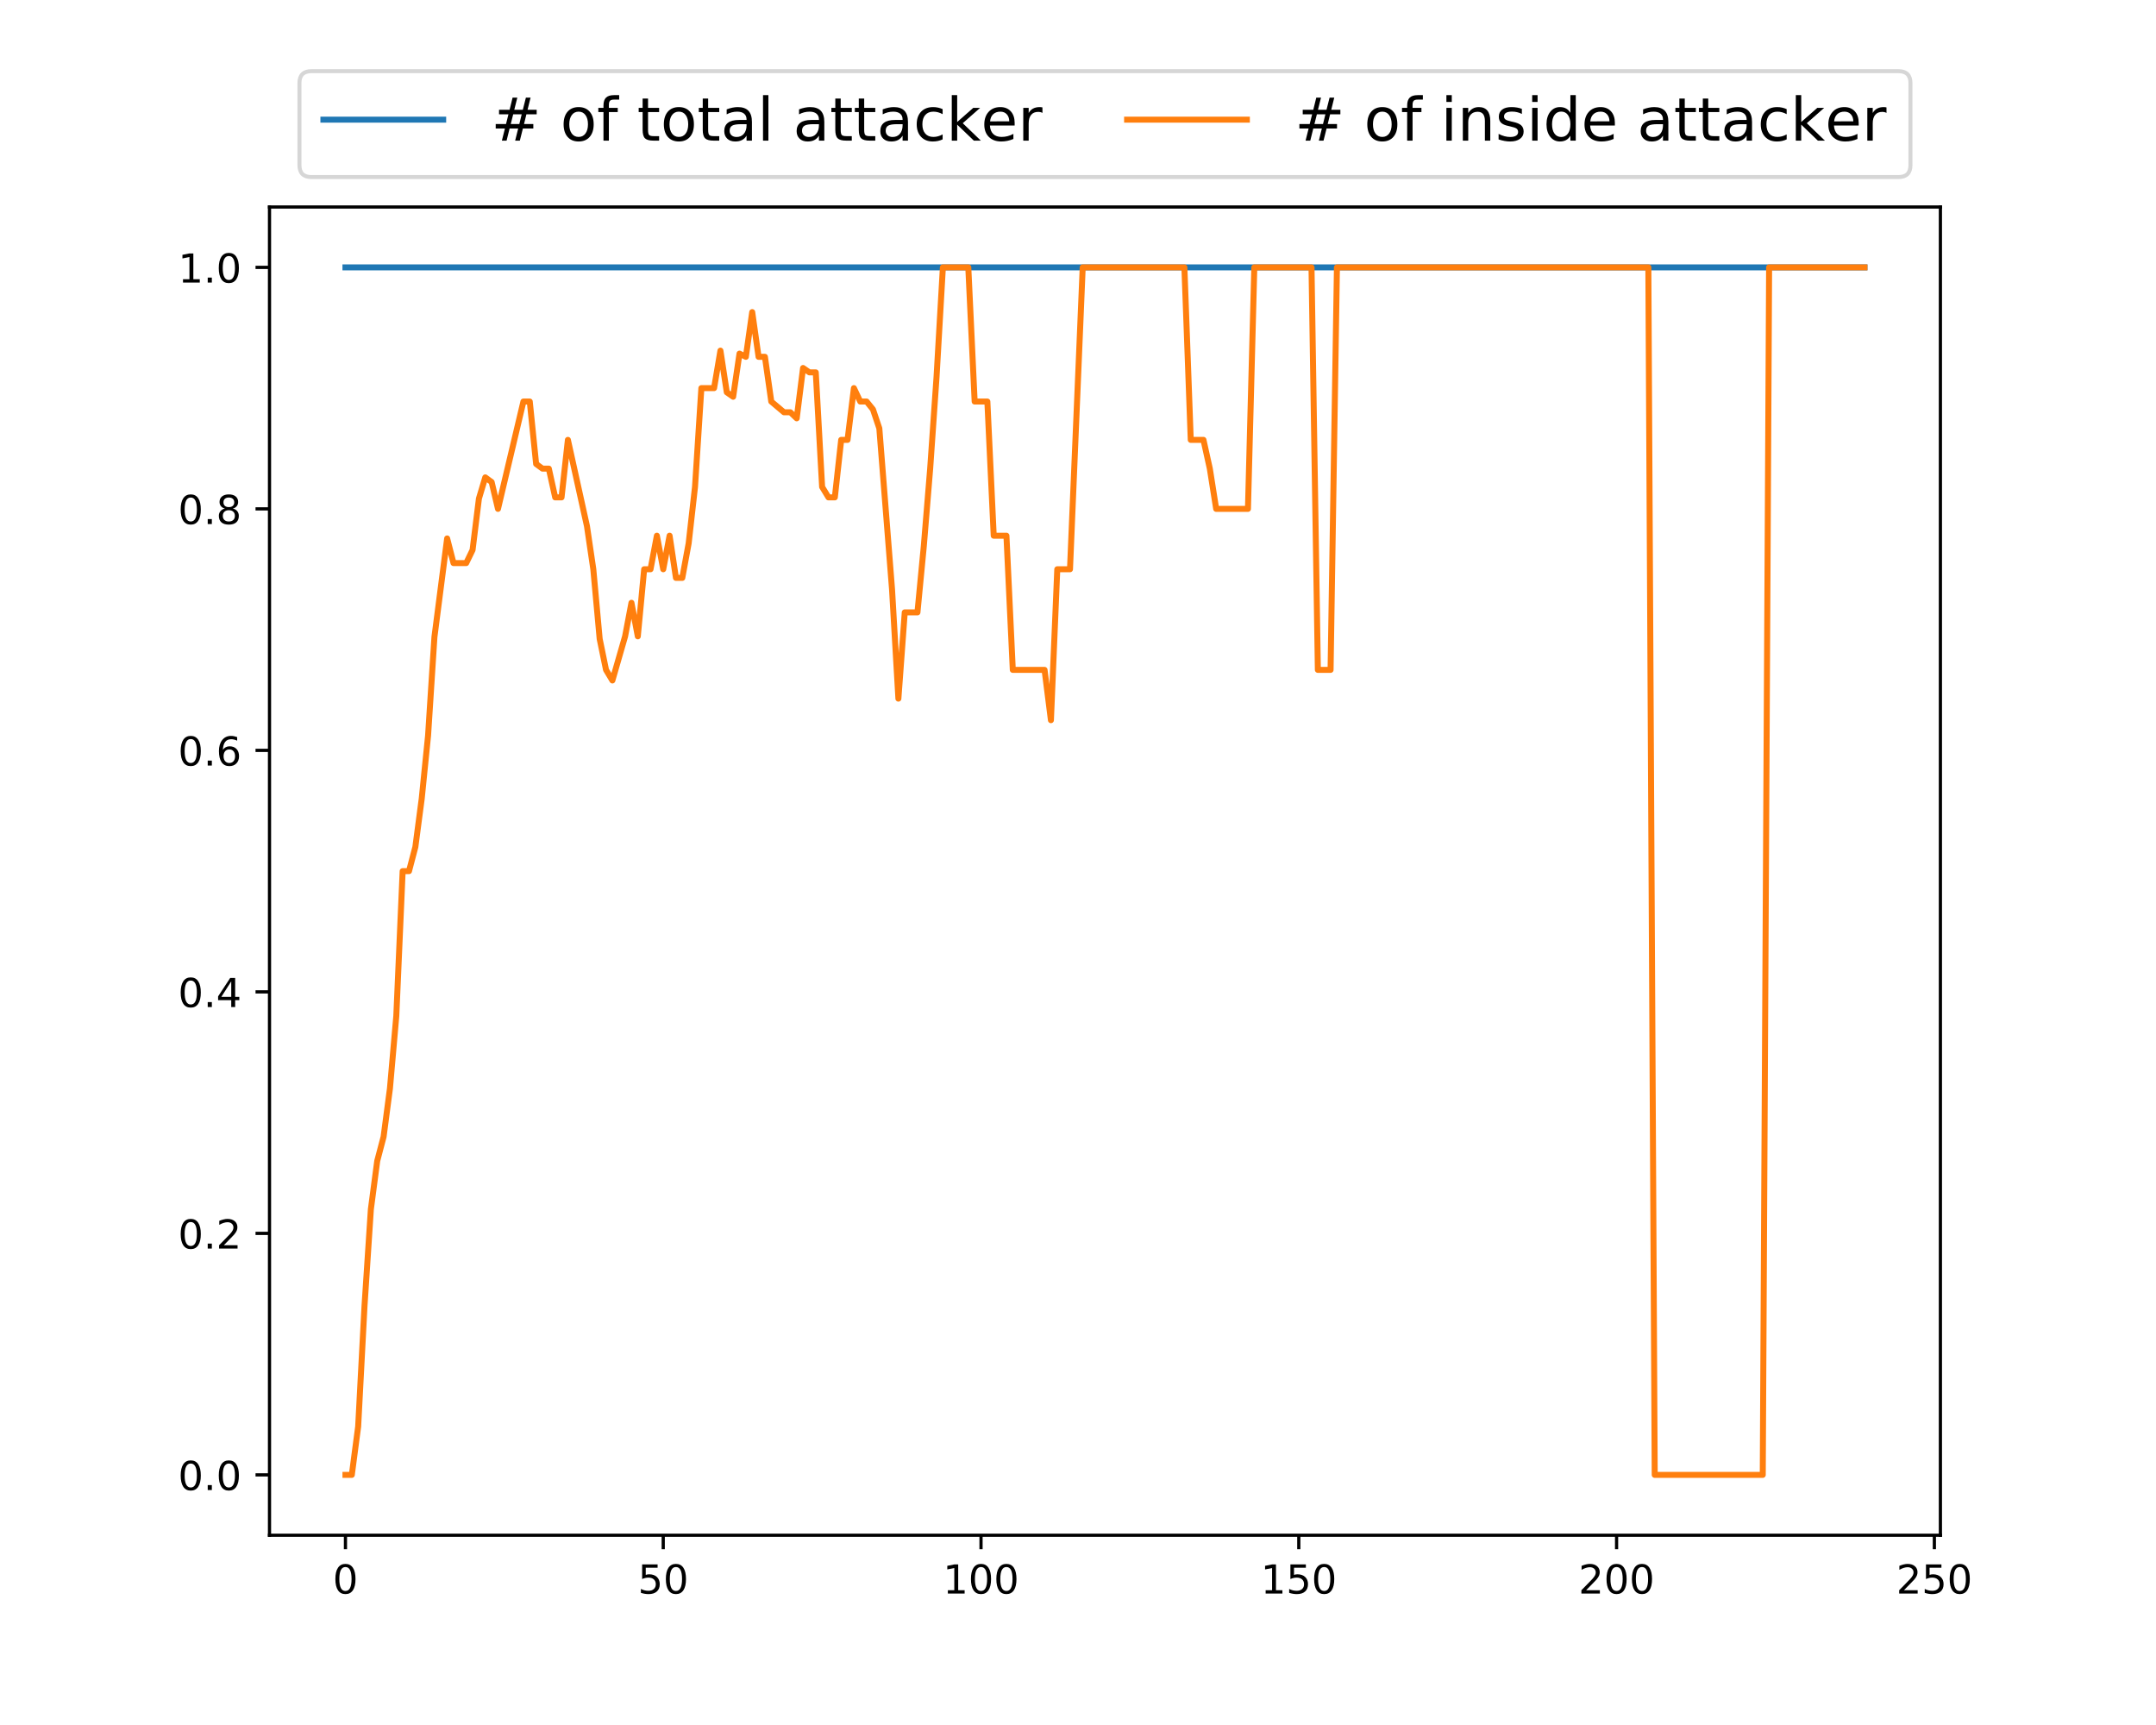
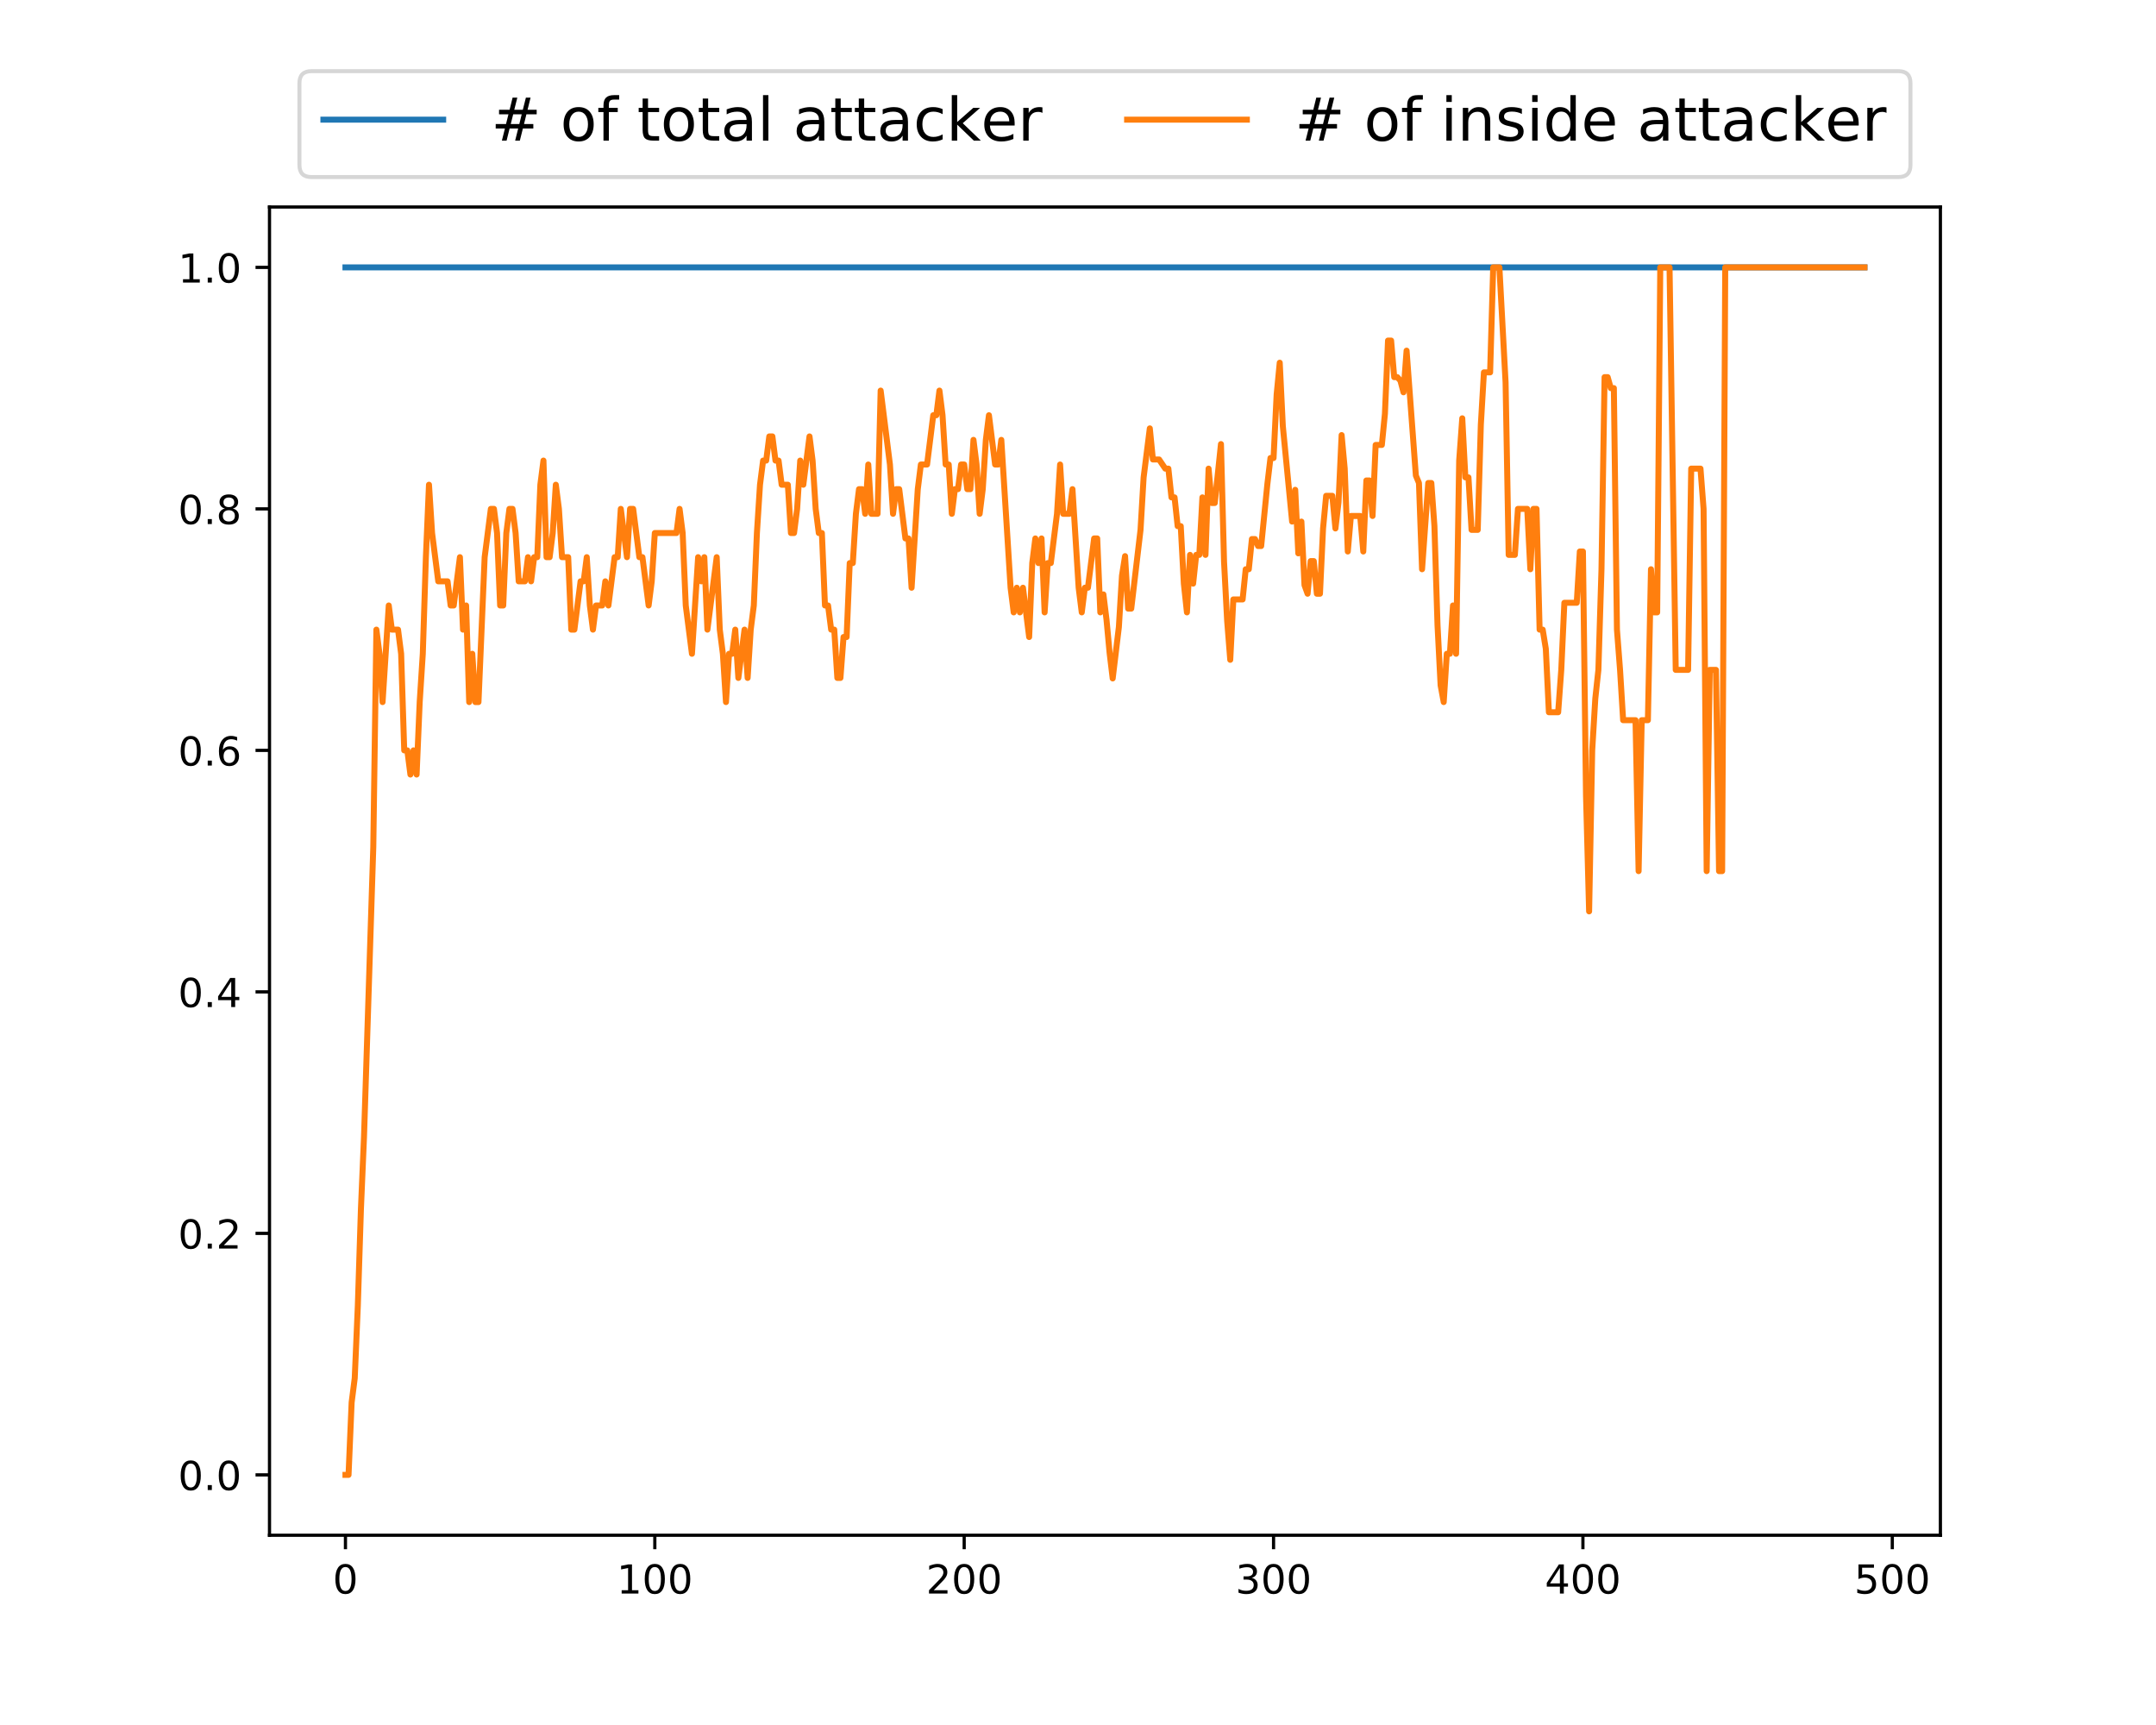
<svg xmlns="http://www.w3.org/2000/svg" xmlns:xlink="http://www.w3.org/1999/xlink" height="432pt" version="1.1" viewBox="0 0 540 432" width="540pt">
  <defs>
    <style type="text/css">
*{stroke-linecap:butt;stroke-linejoin:round;}
  </style>
  </defs>
  <g id="figure_1">
    <g id="patch_1">
      <path d="M 0 432  L 540 432  L 540 0  L 0 0  z " style="fill:#ffffff;" />
    </g>
    <g id="axes_1">
      <g id="patch_2">
        <path d="M 67.5 384.48  L 486 384.48  L 486 51.84  L 67.5 51.84  z " style="fill:#ffffff;" />
      </g>
      <g id="matplotlib.axis_1">
        <g id="xtick_1">
          <g id="line2d_1">
            <defs>
-               <path d="M 0 0  L 0 3.5  " id="me75be4b17c" style="stroke:#000000;stroke-width:0.8;" />
-             </defs>
-             <g>
-               <use style="stroke:#000000;stroke-width:0.8;" x="86.523" xlink:href="#me75be4b17c" y="384.48" />
+               <path d="M 0 0  L 0 3.5  " id="m573f2d6d87" style="stroke:#000000;stroke-width:0.8;" />
+             </defs>
+             <g>
+               <use style="stroke:#000000;stroke-width:0.8;" x="86.523" xlink:href="#m573f2d6d87" y="384.48" />
            </g>
          </g>
          <g id="text_1">
            <defs>
              <path d="M 31.781 66.406  Q 24.172 66.406 20.328 58.906  Q 16.5 51.422 16.5 36.375  Q 16.5 21.391 20.328 13.891  Q 24.172 6.391 31.781 6.391  Q 39.453 6.391 43.281 13.891  Q 47.125 21.391 47.125 36.375  Q 47.125 51.422 43.281 58.906  Q 39.453 66.406 31.781 66.406  z M 31.781 74.219  Q 44.047 74.219 50.516 64.516  Q 56.984 54.828 56.984 36.375  Q 56.984 17.969 50.516 8.266  Q 44.047 -1.422 31.781 -1.422  Q 19.531 -1.422 13.062 8.266  Q 6.594 17.969 6.594 36.375  Q 6.594 54.828 13.062 64.516  Q 19.531 74.219 31.781 74.219  z " id="DejaVuSans-48" />
            </defs>
            <g transform="translate(83.34148 399.0784)scale(0.1 -0.1)">
              <use xlink:href="#DejaVuSans-48" />
            </g>
          </g>
        </g>
        <g id="xtick_2">
          <g id="line2d_2">
            <g>
-               <use style="stroke:#000000;stroke-width:0.8;" x="166.116" xlink:href="#me75be4b17c" y="384.48" />
+               <use style="stroke:#000000;stroke-width:0.8;" x="164.008" xlink:href="#m573f2d6d87" y="384.48" />
            </g>
          </g>
          <g id="text_2">
            <defs>
-               <path d="M 10.797 72.906  L 49.516 72.906  L 49.516 64.594  L 19.828 64.594  L 19.828 46.734  Q 21.969 47.469 24.109 47.828  Q 26.266 48.188 28.422 48.188  Q 40.625 48.188 47.75 41.5  Q 54.891 34.812 54.891 23.391  Q 54.891 11.625 47.562 5.094  Q 40.234 -1.422 26.906 -1.422  Q 22.312 -1.422 17.547 -0.641  Q 12.797 0.141 7.719 1.703  L 7.719 11.625  Q 12.109 9.234 16.797 8.062  Q 21.484 6.891 26.703 6.891  Q 35.156 6.891 40.078 11.328  Q 45.016 15.766 45.016 23.391  Q 45.016 31 40.078 35.438  Q 35.156 39.891 26.703 39.891  Q 22.75 39.891 18.812 39.016  Q 14.891 38.141 10.797 36.281  z " id="DejaVuSans-53" />
-             </defs>
-             <g transform="translate(159.7532 399.0784)scale(0.1 -0.1)">
-               <use xlink:href="#DejaVuSans-53" />
-               <use x="63.623" xlink:href="#DejaVuSans-48" />
+               <path d="M 12.406 8.297  L 28.516 8.297  L 28.516 63.922  L 10.984 60.406  L 10.984 69.391  L 28.422 72.906  L 38.281 72.906  L 38.281 8.297  L 54.391 8.297  L 54.391 0  L 12.406 0  z " id="DejaVuSans-49" />
+             </defs>
+             <g transform="translate(154.4646 399.0784)scale(0.1 -0.1)">
+               <use xlink:href="#DejaVuSans-49" />
+               <use x="63.623" xlink:href="#DejaVuSans-48" />
+               <use x="127.246" xlink:href="#DejaVuSans-48" />
            </g>
          </g>
        </g>
        <g id="xtick_3">
          <g id="line2d_3">
            <g>
-               <use style="stroke:#000000;stroke-width:0.8;" x="245.709" xlink:href="#me75be4b17c" y="384.48" />
+               <use style="stroke:#000000;stroke-width:0.8;" x="241.494" xlink:href="#m573f2d6d87" y="384.48" />
            </g>
          </g>
          <g id="text_3">
            <defs>
-               <path d="M 12.406 8.297  L 28.516 8.297  L 28.516 63.922  L 10.984 60.406  L 10.984 69.391  L 28.422 72.906  L 38.281 72.906  L 38.281 8.297  L 54.391 8.297  L 54.391 0  L 12.406 0  z " id="DejaVuSans-49" />
-             </defs>
-             <g transform="translate(236.165 399.0784)scale(0.1 -0.1)">
-               <use xlink:href="#DejaVuSans-49" />
+               <path d="M 19.188 8.297  L 53.609 8.297  L 53.609 0  L 7.328 0  L 7.328 8.297  Q 12.938 14.109 22.625 23.891  Q 32.328 33.688 34.812 36.531  Q 39.547 41.844 41.422 45.531  Q 43.312 49.219 43.312 52.781  Q 43.312 58.594 39.234 62.25  Q 35.156 65.922 28.609 65.922  Q 23.969 65.922 18.812 64.312  Q 13.672 62.703 7.812 59.422  L 7.812 69.391  Q 13.766 71.781 18.938 73  Q 24.125 74.219 28.422 74.219  Q 39.75 74.219 46.484 68.547  Q 53.219 62.891 53.219 53.422  Q 53.219 48.922 51.531 44.891  Q 49.859 40.875 45.406 35.406  Q 44.188 33.984 37.641 27.219  Q 31.109 20.453 19.188 8.297  z " id="DejaVuSans-50" />
+             </defs>
+             <g transform="translate(231.9503 399.0784)scale(0.1 -0.1)">
+               <use xlink:href="#DejaVuSans-50" />
              <use x="63.623" xlink:href="#DejaVuSans-48" />
              <use x="127.246" xlink:href="#DejaVuSans-48" />
            </g>
          </g>
        </g>
        <g id="xtick_4">
          <g id="line2d_4">
            <g>
-               <use style="stroke:#000000;stroke-width:0.8;" x="325.302" xlink:href="#me75be4b17c" y="384.48" />
+               <use style="stroke:#000000;stroke-width:0.8;" x="318.98" xlink:href="#m573f2d6d87" y="384.48" />
            </g>
          </g>
          <g id="text_4">
-             <g transform="translate(315.758 399.0784)scale(0.1 -0.1)">
-               <use xlink:href="#DejaVuSans-49" />
-               <use x="63.623" xlink:href="#DejaVuSans-53" />
+             <defs>
+               <path d="M 40.578 39.312  Q 47.656 37.797 51.625 33  Q 55.609 28.219 55.609 21.188  Q 55.609 10.406 48.188 4.484  Q 40.766 -1.422 27.094 -1.422  Q 22.516 -1.422 17.656 -0.516  Q 12.797 0.391 7.625 2.203  L 7.625 11.719  Q 11.719 9.328 16.594 8.109  Q 21.484 6.891 26.812 6.891  Q 36.078 6.891 40.938 10.547  Q 45.797 14.203 45.797 21.188  Q 45.797 27.641 41.281 31.266  Q 36.766 34.906 28.719 34.906  L 20.219 34.906  L 20.219 43.016  L 29.109 43.016  Q 36.375 43.016 40.234 45.922  Q 44.094 48.828 44.094 54.297  Q 44.094 59.906 40.109 62.906  Q 36.141 65.922 28.719 65.922  Q 24.656 65.922 20.016 65.031  Q 15.375 64.156 9.812 62.312  L 9.812 71.094  Q 15.438 72.656 20.344 73.438  Q 25.25 74.219 29.594 74.219  Q 40.828 74.219 47.359 69.109  Q 53.906 64.016 53.906 55.328  Q 53.906 49.266 50.438 45.094  Q 46.969 40.922 40.578 39.312  z " id="DejaVuSans-51" />
+             </defs>
+             <g transform="translate(309.4359 399.0784)scale(0.1 -0.1)">
+               <use xlink:href="#DejaVuSans-51" />
+               <use x="63.623" xlink:href="#DejaVuSans-48" />
              <use x="127.246" xlink:href="#DejaVuSans-48" />
            </g>
          </g>
        </g>
        <g id="xtick_5">
          <g id="line2d_5">
            <g>
-               <use style="stroke:#000000;stroke-width:0.8;" x="404.895" xlink:href="#me75be4b17c" y="384.48" />
+               <use style="stroke:#000000;stroke-width:0.8;" x="396.465" xlink:href="#m573f2d6d87" y="384.48" />
            </g>
          </g>
          <g id="text_5">
            <defs>
-               <path d="M 19.188 8.297  L 53.609 8.297  L 53.609 0  L 7.328 0  L 7.328 8.297  Q 12.938 14.109 22.625 23.891  Q 32.328 33.688 34.812 36.531  Q 39.547 41.844 41.422 45.531  Q 43.312 49.219 43.312 52.781  Q 43.312 58.594 39.234 62.25  Q 35.156 65.922 28.609 65.922  Q 23.969 65.922 18.812 64.312  Q 13.672 62.703 7.812 59.422  L 7.812 69.391  Q 13.766 71.781 18.938 73  Q 24.125 74.219 28.422 74.219  Q 39.75 74.219 46.484 68.547  Q 53.219 62.891 53.219 53.422  Q 53.219 48.922 51.531 44.891  Q 49.859 40.875 45.406 35.406  Q 44.188 33.984 37.641 27.219  Q 31.109 20.453 19.188 8.297  z " id="DejaVuSans-50" />
-             </defs>
-             <g transform="translate(395.351 399.0784)scale(0.1 -0.1)">
-               <use xlink:href="#DejaVuSans-50" />
+               <path d="M 37.797 64.312  L 12.891 25.391  L 37.797 25.391  z M 35.203 72.906  L 47.609 72.906  L 47.609 25.391  L 58.016 25.391  L 58.016 17.188  L 47.609 17.188  L 47.609 0  L 37.797 0  L 37.797 17.188  L 4.891 17.188  L 4.891 26.703  z " id="DejaVuSans-52" />
+             </defs>
+             <g transform="translate(386.9216 399.0784)scale(0.1 -0.1)">
+               <use xlink:href="#DejaVuSans-52" />
              <use x="63.623" xlink:href="#DejaVuSans-48" />
              <use x="127.246" xlink:href="#DejaVuSans-48" />
            </g>
          </g>
        </g>
        <g id="xtick_6">
          <g id="line2d_6">
            <g>
-               <use style="stroke:#000000;stroke-width:0.8;" x="484.488" xlink:href="#me75be4b17c" y="384.48" />
+               <use style="stroke:#000000;stroke-width:0.8;" x="473.951" xlink:href="#m573f2d6d87" y="384.48" />
            </g>
          </g>
          <g id="text_6">
-             <g transform="translate(474.944 399.0784)scale(0.1 -0.1)">
-               <use xlink:href="#DejaVuSans-50" />
-               <use x="63.623" xlink:href="#DejaVuSans-53" />
+             <defs>
+               <path d="M 10.797 72.906  L 49.516 72.906  L 49.516 64.594  L 19.828 64.594  L 19.828 46.734  Q 21.969 47.469 24.109 47.828  Q 26.266 48.188 28.422 48.188  Q 40.625 48.188 47.75 41.5  Q 54.891 34.812 54.891 23.391  Q 54.891 11.625 47.562 5.094  Q 40.234 -1.422 26.906 -1.422  Q 22.312 -1.422 17.547 -0.641  Q 12.797 0.141 7.719 1.703  L 7.719 11.625  Q 12.109 9.234 16.797 8.062  Q 21.484 6.891 26.703 6.891  Q 35.156 6.891 40.078 11.328  Q 45.016 15.766 45.016 23.391  Q 45.016 31 40.078 35.438  Q 35.156 39.891 26.703 39.891  Q 22.75 39.891 18.812 39.016  Q 14.891 38.141 10.797 36.281  z " id="DejaVuSans-53" />
+             </defs>
+             <g transform="translate(464.4072 399.0784)scale(0.1 -0.1)">
+               <use xlink:href="#DejaVuSans-53" />
+               <use x="63.623" xlink:href="#DejaVuSans-48" />
              <use x="127.246" xlink:href="#DejaVuSans-48" />
            </g>
          </g>
        </g>
      </g>
      <g id="matplotlib.axis_2">
        <g id="ytick_1">
          <g id="line2d_7">
            <defs>
-               <path d="M 0 0  L -3.5 0  " id="m853ca3795e" style="stroke:#000000;stroke-width:0.8;" />
-             </defs>
-             <g>
-               <use style="stroke:#000000;stroke-width:0.8;" x="67.5" xlink:href="#m853ca3795e" y="369.36" />
+               <path d="M 0 0  L -3.5 0  " id="mef36bfb7f9" style="stroke:#000000;stroke-width:0.8;" />
+             </defs>
+             <g>
+               <use style="stroke:#000000;stroke-width:0.8;" x="67.5" xlink:href="#mef36bfb7f9" y="369.36" />
            </g>
          </g>
          <g id="text_7">
            <defs>
              <path d="M 10.688 12.406  L 21 12.406  L 21 0  L 10.688 0  z " id="DejaVuSans-46" />
            </defs>
            <g transform="translate(44.59687 373.1592)scale(0.1 -0.1)">
              <use xlink:href="#DejaVuSans-48" />
              <use x="63.623" xlink:href="#DejaVuSans-46" />
              <use x="95.41" xlink:href="#DejaVuSans-48" />
            </g>
          </g>
        </g>
        <g id="ytick_2">
          <g id="line2d_8">
            <g>
-               <use style="stroke:#000000;stroke-width:0.8;" x="67.5" xlink:href="#m853ca3795e" y="308.88" />
+               <use style="stroke:#000000;stroke-width:0.8;" x="67.5" xlink:href="#mef36bfb7f9" y="308.88" />
            </g>
          </g>
          <g id="text_8">
            <g transform="translate(44.59687 312.6792)scale(0.1 -0.1)">
              <use xlink:href="#DejaVuSans-48" />
              <use x="63.623" xlink:href="#DejaVuSans-46" />
              <use x="95.41" xlink:href="#DejaVuSans-50" />
            </g>
          </g>
        </g>
        <g id="ytick_3">
          <g id="line2d_9">
            <g>
-               <use style="stroke:#000000;stroke-width:0.8;" x="67.5" xlink:href="#m853ca3795e" y="248.4" />
+               <use style="stroke:#000000;stroke-width:0.8;" x="67.5" xlink:href="#mef36bfb7f9" y="248.4" />
            </g>
          </g>
          <g id="text_9">
-             <defs>
-               <path d="M 37.797 64.312  L 12.891 25.391  L 37.797 25.391  z M 35.203 72.906  L 47.609 72.906  L 47.609 25.391  L 58.016 25.391  L 58.016 17.188  L 47.609 17.188  L 47.609 0  L 37.797 0  L 37.797 17.188  L 4.891 17.188  L 4.891 26.703  z " id="DejaVuSans-52" />
-             </defs>
            <g transform="translate(44.59687 252.1992)scale(0.1 -0.1)">
              <use xlink:href="#DejaVuSans-48" />
              <use x="63.623" xlink:href="#DejaVuSans-46" />
              <use x="95.41" xlink:href="#DejaVuSans-52" />
            </g>
          </g>
        </g>
        <g id="ytick_4">
          <g id="line2d_10">
            <g>
-               <use style="stroke:#000000;stroke-width:0.8;" x="67.5" xlink:href="#m853ca3795e" y="187.92" />
+               <use style="stroke:#000000;stroke-width:0.8;" x="67.5" xlink:href="#mef36bfb7f9" y="187.92" />
            </g>
          </g>
          <g id="text_10">
            <defs>
              <path d="M 33.016 40.375  Q 26.375 40.375 22.484 35.828  Q 18.609 31.297 18.609 23.391  Q 18.609 15.531 22.484 10.953  Q 26.375 6.391 33.016 6.391  Q 39.656 6.391 43.531 10.953  Q 47.406 15.531 47.406 23.391  Q 47.406 31.297 43.531 35.828  Q 39.656 40.375 33.016 40.375  z M 52.594 71.297  L 52.594 62.312  Q 48.875 64.062 45.094 64.984  Q 41.312 65.922 37.594 65.922  Q 27.828 65.922 22.672 59.328  Q 17.531 52.734 16.797 39.406  Q 19.672 43.656 24.016 45.922  Q 28.375 48.188 33.594 48.188  Q 44.578 48.188 50.953 41.516  Q 57.328 34.859 57.328 23.391  Q 57.328 12.156 50.688 5.359  Q 44.047 -1.422 33.016 -1.422  Q 20.359 -1.422 13.672 8.266  Q 6.984 17.969 6.984 36.375  Q 6.984 53.656 15.188 63.938  Q 23.391 74.219 37.203 74.219  Q 40.922 74.219 44.703 73.484  Q 48.484 72.75 52.594 71.297  z " id="DejaVuSans-54" />
            </defs>
            <g transform="translate(44.59687 191.7192)scale(0.1 -0.1)">
              <use xlink:href="#DejaVuSans-48" />
              <use x="63.623" xlink:href="#DejaVuSans-46" />
              <use x="95.41" xlink:href="#DejaVuSans-54" />
            </g>
          </g>
        </g>
        <g id="ytick_5">
          <g id="line2d_11">
            <g>
-               <use style="stroke:#000000;stroke-width:0.8;" x="67.5" xlink:href="#m853ca3795e" y="127.44" />
+               <use style="stroke:#000000;stroke-width:0.8;" x="67.5" xlink:href="#mef36bfb7f9" y="127.44" />
            </g>
          </g>
          <g id="text_11">
            <defs>
              <path d="M 31.781 34.625  Q 24.75 34.625 20.719 30.859  Q 16.703 27.094 16.703 20.516  Q 16.703 13.922 20.719 10.156  Q 24.75 6.391 31.781 6.391  Q 38.812 6.391 42.859 10.172  Q 46.922 13.969 46.922 20.516  Q 46.922 27.094 42.891 30.859  Q 38.875 34.625 31.781 34.625  z M 21.922 38.812  Q 15.578 40.375 12.031 44.719  Q 8.5 49.078 8.5 55.328  Q 8.5 64.062 14.719 69.141  Q 20.953 74.219 31.781 74.219  Q 42.672 74.219 48.875 69.141  Q 55.078 64.062 55.078 55.328  Q 55.078 49.078 51.531 44.719  Q 48 40.375 41.703 38.812  Q 48.828 37.156 52.797 32.312  Q 56.781 27.484 56.781 20.516  Q 56.781 9.906 50.312 4.234  Q 43.844 -1.422 31.781 -1.422  Q 19.734 -1.422 13.25 4.234  Q 6.781 9.906 6.781 20.516  Q 6.781 27.484 10.781 32.312  Q 14.797 37.156 21.922 38.812  z M 18.312 54.391  Q 18.312 48.734 21.844 45.562  Q 25.391 42.391 31.781 42.391  Q 38.141 42.391 41.719 45.562  Q 45.312 48.734 45.312 54.391  Q 45.312 60.062 41.719 63.234  Q 38.141 66.406 31.781 66.406  Q 25.391 66.406 21.844 63.234  Q 18.312 60.062 18.312 54.391  z " id="DejaVuSans-56" />
            </defs>
            <g transform="translate(44.59687 131.2392)scale(0.1 -0.1)">
              <use xlink:href="#DejaVuSans-48" />
              <use x="63.623" xlink:href="#DejaVuSans-46" />
              <use x="95.41" xlink:href="#DejaVuSans-56" />
            </g>
          </g>
        </g>
        <g id="ytick_6">
          <g id="line2d_12">
            <g>
-               <use style="stroke:#000000;stroke-width:0.8;" x="67.5" xlink:href="#m853ca3795e" y="66.96" />
+               <use style="stroke:#000000;stroke-width:0.8;" x="67.5" xlink:href="#mef36bfb7f9" y="66.96" />
            </g>
          </g>
          <g id="text_12">
            <g transform="translate(44.59687 70.75922)scale(0.1 -0.1)">
              <use xlink:href="#DejaVuSans-49" />
              <use x="63.623" xlink:href="#DejaVuSans-46" />
              <use x="95.41" xlink:href="#DejaVuSans-48" />
            </g>
          </g>
        </g>
      </g>
      <g id="line2d_13">
-         <path clip-path="url(#pecc3b8bae9)" d="M 86.523 66.96  L 466.977 66.96  L 466.977 66.96  " style="fill:none;stroke:#1f77b4;stroke-linecap:square;stroke-width:1.5;" />
+         <path clip-path="url(#pbab96ba359)" d="M 86.523 66.96  L 466.977 66.96  L 466.977 66.96  " style="fill:none;stroke:#1f77b4;stroke-linecap:square;stroke-width:1.5;" />
      </g>
      <g id="line2d_14">
-         <path clip-path="url(#pecc3b8bae9)" d="M 86.523 369.36  L 88.115 369.36  L 89.706 357.264  L 91.298 327.024  L 92.89 302.832  L 94.482 290.736  L 96.074 284.688  L 97.666 272.592  L 99.258 254.448  L 100.849 218.16  L 102.441 218.16  L 104.033 212.112  L 105.625 200.016  L 107.217 184.217  L 108.809 159.531  L 111.992 134.846  L 113.584 141.017  L 116.768 141.017  L 118.36 137.734  L 119.952 124.866  L 121.544 119.551  L 123.136 120.72  L 124.727 127.44  L 131.095 100.56  L 132.687 100.56  L 134.279 116.188  L 135.87 117.36  L 137.462 117.36  L 139.054 124.56  L 140.646 124.56  L 142.238 110.16  L 147.013 131.76  L 148.605 142.56  L 150.197 160.006  L 151.789 167.76  L 153.381 170.413  L 156.565 159.36  L 158.156 150.96  L 159.748 159.36  L 161.34 142.56  L 162.932 142.56  L 164.524 134.16  L 166.116 142.56  L 167.708 134.16  L 169.299 144.72  L 170.891 144.72  L 172.483 136.08  L 174.075 121.942  L 175.667 97.2  L 178.851 97.2  L 180.442 87.815  L 182.034 98.243  L 183.626 99.36  L 185.218 88.56  L 186.81 89.36  L 188.402 78.16  L 189.994 89.36  L 191.585 89.36  L 193.177 100.56  L 196.361 103.248  L 197.953 103.248  L 199.545 104.76  L 201.137 92.16  L 202.729 93.256  L 204.32 93.256  L 205.912 121.942  L 207.504 124.56  L 209.096 124.56  L 210.688 110.16  L 212.28 110.16  L 213.872 97.2  L 215.463 100.56  L 217.055 100.56  L 218.647 102.536  L 220.239 107.28  L 223.423 147.6  L 225.015 174.96  L 226.606 153.36  L 229.79 153.36  L 231.382 136.745  L 232.974 117.36  L 234.566 94.451  L 236.158 66.96  L 242.525 66.96  L 244.117 100.56  L 247.301 100.56  L 248.892 134.16  L 252.076 134.16  L 253.668 167.76  L 261.627 167.76  L 263.219 180.36  L 264.811 142.56  L 267.995 142.56  L 271.178 66.96  L 296.648 66.96  L 298.24 110.16  L 301.424 110.16  L 303.016 117.36  L 304.608 127.44  L 312.567 127.44  L 314.159 66.96  L 328.485 66.96  L 330.077 167.76  L 333.261 167.76  L 334.853 66.96  L 412.854 66.96  L 414.446 369.36  L 441.508 369.36  L 443.099 66.96  L 466.977 66.96  L 466.977 66.96  " style="fill:none;stroke:#ff7f0e;stroke-linecap:square;stroke-width:1.5;" />
+         <path clip-path="url(#pbab96ba359)" d="M 86.523 369.36  L 87.298 369.36  L 88.072 351.216  L 88.847 345.168  L 89.622 327.024  L 90.397 302.832  L 91.172 284.688  L 93.496 212.112  L 94.271 157.68  L 95.046 163.728  L 95.821 175.824  L 97.371 151.632  L 98.146 157.68  L 99.695 157.68  L 100.47 163.728  L 101.245 187.92  L 102.02 187.92  L 102.795 193.968  L 103.57 187.92  L 104.344 193.968  L 105.119 175.824  L 105.894 163.728  L 106.669 139.536  L 107.444 121.392  L 108.219 133.488  L 109.768 145.584  L 112.093 145.584  L 112.868 151.632  L 113.643 151.632  L 115.192 139.536  L 115.967 157.68  L 116.742 151.632  L 117.517 175.824  L 118.292 163.728  L 119.067 175.824  L 119.842 175.824  L 121.391 139.536  L 122.941 127.44  L 123.716 127.44  L 124.491 133.488  L 125.266 151.632  L 126.04 151.632  L 126.815 133.488  L 127.59 127.44  L 128.365 127.44  L 129.14 133.488  L 129.915 145.584  L 131.464 145.584  L 132.239 139.536  L 133.014 145.584  L 133.789 139.536  L 134.564 139.536  L 135.339 121.392  L 136.114 115.344  L 136.888 139.536  L 137.663 139.536  L 138.438 133.488  L 139.213 121.392  L 139.988 127.44  L 140.763 139.536  L 142.312 139.536  L 143.087 157.68  L 143.862 157.68  L 145.412 145.584  L 146.187 145.584  L 146.962 139.536  L 147.736 151.632  L 148.511 157.68  L 149.286 151.632  L 150.836 151.632  L 151.611 145.584  L 152.386 151.632  L 153.935 139.536  L 154.71 139.536  L 155.485 127.44  L 157.035 139.536  L 157.81 127.44  L 158.584 127.44  L 160.134 139.536  L 160.909 139.536  L 162.459 151.632  L 163.234 145.584  L 164.008 133.488  L 169.432 133.488  L 170.207 127.44  L 170.982 133.488  L 171.757 151.632  L 173.307 163.728  L 174.856 139.536  L 175.631 145.584  L 176.406 139.536  L 177.181 157.68  L 179.506 139.536  L 180.28 157.68  L 181.055 163.728  L 181.83 175.824  L 182.605 163.728  L 183.38 163.728  L 184.155 157.68  L 184.93 169.776  L 186.479 157.68  L 187.254 169.776  L 188.029 157.68  L 188.804 151.632  L 189.579 133.488  L 190.353 121.392  L 191.128 115.344  L 191.903 115.344  L 192.678 109.296  L 193.453 109.296  L 194.228 115.344  L 195.003 115.344  L 195.777 121.392  L 197.327 121.392  L 198.102 133.488  L 198.877 133.488  L 199.652 127.44  L 200.427 115.344  L 201.201 121.392  L 202.751 109.296  L 203.526 115.344  L 204.301 127.44  L 205.076 133.488  L 205.851 133.488  L 206.625 151.632  L 207.4 151.632  L 208.175 157.68  L 208.95 157.68  L 209.725 169.776  L 210.5 169.776  L 211.275 159.531  L 212.049 159.531  L 212.824 141.017  L 213.599 141.017  L 214.374 128.674  L 215.149 122.503  L 215.924 122.503  L 216.699 128.674  L 217.473 116.331  L 218.248 128.674  L 219.798 128.674  L 220.573 97.817  L 222.897 116.331  L 223.672 128.674  L 224.447 122.503  L 225.222 122.503  L 226.772 134.846  L 227.547 134.846  L 228.321 147.189  L 229.871 122.503  L 230.646 116.331  L 232.196 116.331  L 233.745 103.989  L 234.52 103.989  L 235.295 97.817  L 236.07 103.989  L 236.845 116.331  L 237.62 116.331  L 238.395 128.674  L 239.169 122.503  L 239.944 122.503  L 240.719 116.331  L 241.494 116.331  L 242.269 122.503  L 243.044 122.503  L 243.819 110.16  L 244.593 116.331  L 245.368 128.674  L 246.143 122.503  L 246.918 110.16  L 247.693 103.989  L 249.243 116.331  L 250.017 116.331  L 250.792 110.16  L 253.117 147.189  L 253.892 153.36  L 254.667 147.189  L 255.441 153.36  L 256.216 147.189  L 257.766 159.531  L 258.541 141.017  L 259.316 134.846  L 260.091 141.017  L 260.865 134.846  L 261.64 153.36  L 262.415 141.017  L 263.19 141.017  L 264.74 128.674  L 265.515 116.331  L 266.289 128.674  L 267.839 128.674  L 268.614 122.503  L 270.164 147.189  L 270.939 153.36  L 271.713 147.189  L 272.488 147.189  L 274.038 134.846  L 274.813 134.846  L 275.588 153.36  L 276.363 148.86  L 277.137 155.16  L 277.912 163.471  L 278.687 169.905  L 280.237 157.037  L 281.012 144.169  L 281.787 139.273  L 282.561 152.421  L 283.336 152.421  L 285.661 132.699  L 286.436 119.551  L 287.985 107.28  L 288.76 115.069  L 290.31 115.069  L 291.86 117.36  L 292.635 117.36  L 293.409 124.56  L 294.184 124.56  L 294.959 131.76  L 295.734 131.76  L 296.509 146.16  L 297.284 153.36  L 298.059 138.96  L 298.833 146.16  L 299.608 138.96  L 300.383 138.96  L 301.158 124.56  L 301.933 138.96  L 302.708 117.36  L 303.483 125.965  L 304.257 125.965  L 305.807 111.214  L 306.582 140.716  L 307.357 155.467  L 308.132 165.24  L 308.907 150.12  L 311.231 150.12  L 312.006 142.56  L 312.781 142.56  L 313.556 135  L 314.331 135  L 315.105 136.745  L 315.88 136.745  L 317.43 121.237  L 318.205 114.707  L 318.98 114.707  L 319.755 98.792  L 320.529 90.834  L 321.304 106.749  L 323.629 130.623  L 324.404 122.665  L 325.179 138.581  L 325.953 130.623  L 326.728 146.539  L 327.503 148.69  L 328.278 140.517  L 329.053 140.517  L 329.828 148.69  L 330.603 148.69  L 331.377 132.344  L 332.152 124.171  L 333.702 124.171  L 334.477 132.344  L 335.252 125.76  L 336.027 108.96  L 336.801 117.36  L 337.576 138.113  L 338.351 129.219  L 340.676 129.219  L 341.451 138.113  L 342.225 120.325  L 343 120.325  L 343.775 129.219  L 344.55 111.431  L 346.1 111.431  L 346.875 103.615  L 347.649 85.287  L 348.424 85.287  L 349.199 94.451  L 349.974 94.451  L 350.749 95.31  L 351.524 98.243  L 352.299 87.815  L 354.623 119.098  L 355.398 120.96  L 356.173 142.56  L 357.723 120.96  L 358.497 120.96  L 359.272 131.76  L 360.047 156.56  L 360.822 171.637  L 361.597 175.824  L 362.372 163.728  L 363.147 163.728  L 363.921 151.632  L 364.696 163.728  L 365.471 115.344  L 366.246 104.76  L 367.021 119.551  L 367.796 119.551  L 368.57 132.699  L 370.12 132.699  L 370.895 106.403  L 371.67 93.256  L 373.22 93.256  L 373.994 66.96  L 375.544 66.96  L 377.094 95.76  L 377.869 138.96  L 379.418 138.96  L 380.193 127.44  L 382.518 127.44  L 383.293 142.56  L 384.068 127.44  L 384.842 127.44  L 385.617 157.68  L 386.392 157.68  L 387.167 162.455  L 387.942 178.371  L 390.266 178.371  L 391.041 167.76  L 391.816 150.96  L 394.916 150.96  L 395.69 138.113  L 396.465 138.113  L 397.24 199.26  L 398.015 228.24  L 398.79 187.92  L 399.565 174.96  L 400.34 167.76  L 401.114 142.56  L 401.889 94.451  L 402.664 94.451  L 403.439 97.2  L 404.214 97.2  L 404.989 157.68  L 405.764 167.76  L 406.538 180.36  L 409.638 180.36  L 410.413 218.16  L 411.188 180.36  L 412.737 180.36  L 413.512 142.56  L 414.287 153.36  L 415.062 153.36  L 415.837 66.96  L 418.161 66.96  L 419.711 167.76  L 422.81 167.76  L 423.585 117.36  L 425.91 117.36  L 426.685 127.44  L 427.46 218.16  L 428.234 167.76  L 429.784 167.76  L 430.559 218.16  L 431.334 218.16  L 432.109 66.96  L 466.977 66.96  L 466.977 66.96  " style="fill:none;stroke:#ff7f0e;stroke-linecap:square;stroke-width:1.5;" />
      </g>
      <g id="patch_3">
        <path d="M 67.5 384.48  L 67.5 51.84  " style="fill:none;stroke:#000000;stroke-linecap:square;stroke-linejoin:miter;stroke-width:0.8;" />
      </g>
      <g id="patch_4">
        <path d="M 486 384.48  L 486 51.84  " style="fill:none;stroke:#000000;stroke-linecap:square;stroke-linejoin:miter;stroke-width:0.8;" />
      </g>
      <g id="patch_5">
        <path d="M 67.5 384.48  L 486 384.48  " style="fill:none;stroke:#000000;stroke-linecap:square;stroke-linejoin:miter;stroke-width:0.8;" />
      </g>
      <g id="patch_6">
        <path d="M 67.5 51.84  L 486 51.84  " style="fill:none;stroke:#000000;stroke-linecap:square;stroke-linejoin:miter;stroke-width:0.8;" />
      </g>
      <g id="legend_1">
        <g id="patch_7">
          <path d="M 78 44.34  L 475.5 44.34  Q 478.5 44.34 478.5 41.34  L 478.5 20.823  Q 478.5 17.823 475.5 17.823  L 78 17.823  Q 75 17.823 75 20.823  L 75 41.34  Q 75 44.34 78 44.34  z " style="fill:#ffffff;opacity:0.8;stroke:#cccccc;stroke-linejoin:miter;" />
        </g>
        <g id="line2d_15">
          <path d="M 81 29.97  L 111 29.97  " style="fill:none;stroke:#1f77b4;stroke-linecap:square;stroke-width:1.5;" />
        </g>
        <g id="line2d_16" />
        <g id="text_13">
          <defs>
            <path d="M 51.125 44  L 36.922 44  L 32.812 27.688  L 47.125 27.688  z M 43.797 71.781  L 38.719 51.516  L 52.984 51.516  L 58.109 71.781  L 65.922 71.781  L 60.891 51.516  L 76.125 51.516  L 76.125 44  L 58.984 44  L 54.984 27.688  L 70.516 27.688  L 70.516 20.219  L 53.078 20.219  L 48 0  L 40.188 0  L 45.219 20.219  L 30.906 20.219  L 25.875 0  L 18.016 0  L 23.094 20.219  L 7.719 20.219  L 7.719 27.688  L 24.906 27.688  L 29 44  L 13.281 44  L 13.281 51.516  L 30.906 51.516  L 35.891 71.781  z " id="DejaVuSans-35" />
            <path id="DejaVuSans-32" />
            <path d="M 30.609 48.391  Q 23.391 48.391 19.188 42.75  Q 14.984 37.109 14.984 27.297  Q 14.984 17.484 19.156 11.844  Q 23.344 6.203 30.609 6.203  Q 37.797 6.203 41.984 11.859  Q 46.188 17.531 46.188 27.297  Q 46.188 37.016 41.984 42.703  Q 37.797 48.391 30.609 48.391  z M 30.609 56  Q 42.328 56 49.016 48.375  Q 55.719 40.766 55.719 27.297  Q 55.719 13.875 49.016 6.219  Q 42.328 -1.422 30.609 -1.422  Q 18.844 -1.422 12.172 6.219  Q 5.516 13.875 5.516 27.297  Q 5.516 40.766 12.172 48.375  Q 18.844 56 30.609 56  z " id="DejaVuSans-111" />
            <path d="M 37.109 75.984  L 37.109 68.5  L 28.516 68.5  Q 23.688 68.5 21.797 66.547  Q 19.922 64.594 19.922 59.516  L 19.922 54.688  L 34.719 54.688  L 34.719 47.703  L 19.922 47.703  L 19.922 0  L 10.891 0  L 10.891 47.703  L 2.297 47.703  L 2.297 54.688  L 10.891 54.688  L 10.891 58.5  Q 10.891 67.625 15.141 71.797  Q 19.391 75.984 28.609 75.984  z " id="DejaVuSans-102" />
            <path d="M 18.312 70.219  L 18.312 54.688  L 36.812 54.688  L 36.812 47.703  L 18.312 47.703  L 18.312 18.016  Q 18.312 11.328 20.141 9.422  Q 21.969 7.516 27.594 7.516  L 36.812 7.516  L 36.812 0  L 27.594 0  Q 17.188 0 13.234 3.875  Q 9.281 7.766 9.281 18.016  L 9.281 47.703  L 2.688 47.703  L 2.688 54.688  L 9.281 54.688  L 9.281 70.219  z " id="DejaVuSans-116" />
            <path d="M 34.281 27.484  Q 23.391 27.484 19.188 25  Q 14.984 22.516 14.984 16.5  Q 14.984 11.719 18.141 8.906  Q 21.297 6.109 26.703 6.109  Q 34.188 6.109 38.703 11.406  Q 43.219 16.703 43.219 25.484  L 43.219 27.484  z M 52.203 31.203  L 52.203 0  L 43.219 0  L 43.219 8.297  Q 40.141 3.328 35.547 0.953  Q 30.953 -1.422 24.312 -1.422  Q 15.922 -1.422 10.953 3.297  Q 6 8.016 6 15.922  Q 6 25.141 12.172 29.828  Q 18.359 34.516 30.609 34.516  L 43.219 34.516  L 43.219 35.406  Q 43.219 41.609 39.141 45  Q 35.062 48.391 27.688 48.391  Q 23 48.391 18.547 47.266  Q 14.109 46.141 10.016 43.891  L 10.016 52.203  Q 14.938 54.109 19.578 55.047  Q 24.219 56 28.609 56  Q 40.484 56 46.344 49.844  Q 52.203 43.703 52.203 31.203  z " id="DejaVuSans-97" />
            <path d="M 9.422 75.984  L 18.406 75.984  L 18.406 0  L 9.422 0  z " id="DejaVuSans-108" />
            <path d="M 48.781 52.594  L 48.781 44.188  Q 44.969 46.297 41.141 47.344  Q 37.312 48.391 33.406 48.391  Q 24.656 48.391 19.812 42.844  Q 14.984 37.312 14.984 27.297  Q 14.984 17.281 19.812 11.734  Q 24.656 6.203 33.406 6.203  Q 37.312 6.203 41.141 7.25  Q 44.969 8.297 48.781 10.406  L 48.781 2.094  Q 45.016 0.344 40.984 -0.531  Q 36.969 -1.422 32.422 -1.422  Q 20.062 -1.422 12.781 6.344  Q 5.516 14.109 5.516 27.297  Q 5.516 40.672 12.859 48.328  Q 20.219 56 33.016 56  Q 37.156 56 41.109 55.141  Q 45.062 54.297 48.781 52.594  z " id="DejaVuSans-99" />
            <path d="M 9.078 75.984  L 18.109 75.984  L 18.109 31.109  L 44.922 54.688  L 56.391 54.688  L 27.391 29.109  L 57.625 0  L 45.906 0  L 18.109 26.703  L 18.109 0  L 9.078 0  z " id="DejaVuSans-107" />
            <path d="M 56.203 29.594  L 56.203 25.203  L 14.891 25.203  Q 15.484 15.922 20.484 11.062  Q 25.484 6.203 34.422 6.203  Q 39.594 6.203 44.453 7.469  Q 49.312 8.734 54.109 11.281  L 54.109 2.781  Q 49.266 0.734 44.188 -0.344  Q 39.109 -1.422 33.891 -1.422  Q 20.797 -1.422 13.156 6.188  Q 5.516 13.812 5.516 26.812  Q 5.516 40.234 12.766 48.109  Q 20.016 56 32.328 56  Q 43.359 56 49.781 48.891  Q 56.203 41.797 56.203 29.594  z M 47.219 32.234  Q 47.125 39.594 43.094 43.984  Q 39.062 48.391 32.422 48.391  Q 24.906 48.391 20.391 44.141  Q 15.875 39.891 15.188 32.172  z " id="DejaVuSans-101" />
            <path d="M 41.109 46.297  Q 39.594 47.172 37.812 47.578  Q 36.031 48 33.891 48  Q 26.266 48 22.188 43.047  Q 18.109 38.094 18.109 28.812  L 18.109 0  L 9.078 0  L 9.078 54.688  L 18.109 54.688  L 18.109 46.188  Q 20.953 51.172 25.484 53.578  Q 30.031 56 36.531 56  Q 37.453 56 38.578 55.875  Q 39.703 55.766 41.062 55.516  z " id="DejaVuSans-114" />
          </defs>
          <g transform="translate(123 35.22047)scale(0.15 -0.15)">
            <use xlink:href="#DejaVuSans-35" />
            <use x="83.789" xlink:href="#DejaVuSans-32" />
            <use x="115.576" xlink:href="#DejaVuSans-111" />
            <use x="176.758" xlink:href="#DejaVuSans-102" />
            <use x="211.963" xlink:href="#DejaVuSans-32" />
            <use x="243.75" xlink:href="#DejaVuSans-116" />
            <use x="282.959" xlink:href="#DejaVuSans-111" />
            <use x="344.141" xlink:href="#DejaVuSans-116" />
            <use x="383.35" xlink:href="#DejaVuSans-97" />
            <use x="444.629" xlink:href="#DejaVuSans-108" />
            <use x="472.412" xlink:href="#DejaVuSans-32" />
            <use x="504.199" xlink:href="#DejaVuSans-97" />
            <use x="565.479" xlink:href="#DejaVuSans-116" />
            <use x="604.688" xlink:href="#DejaVuSans-116" />
            <use x="643.896" xlink:href="#DejaVuSans-97" />
            <use x="705.176" xlink:href="#DejaVuSans-99" />
            <use x="760.156" xlink:href="#DejaVuSans-107" />
            <use x="818.02" xlink:href="#DejaVuSans-101" />
            <use x="879.543" xlink:href="#DejaVuSans-114" />
          </g>
        </g>
        <g id="line2d_17">
          <path d="M 282.295 29.97  L 312.295 29.97  " style="fill:none;stroke:#ff7f0e;stroke-linecap:square;stroke-width:1.5;" />
        </g>
        <g id="line2d_18" />
        <g id="text_14">
          <defs>
            <path d="M 9.422 54.688  L 18.406 54.688  L 18.406 0  L 9.422 0  z M 9.422 75.984  L 18.406 75.984  L 18.406 64.594  L 9.422 64.594  z " id="DejaVuSans-105" />
            <path d="M 54.891 33.016  L 54.891 0  L 45.906 0  L 45.906 32.719  Q 45.906 40.484 42.875 44.328  Q 39.844 48.188 33.797 48.188  Q 26.516 48.188 22.312 43.547  Q 18.109 38.922 18.109 30.906  L 18.109 0  L 9.078 0  L 9.078 54.688  L 18.109 54.688  L 18.109 46.188  Q 21.344 51.125 25.703 53.562  Q 30.078 56 35.797 56  Q 45.219 56 50.047 50.172  Q 54.891 44.344 54.891 33.016  z " id="DejaVuSans-110" />
            <path d="M 44.281 53.078  L 44.281 44.578  Q 40.484 46.531 36.375 47.5  Q 32.281 48.484 27.875 48.484  Q 21.188 48.484 17.844 46.438  Q 14.5 44.391 14.5 40.281  Q 14.5 37.156 16.891 35.375  Q 19.281 33.594 26.516 31.984  L 29.594 31.297  Q 39.156 29.25 43.188 25.516  Q 47.219 21.781 47.219 15.094  Q 47.219 7.469 41.188 3.016  Q 35.156 -1.422 24.609 -1.422  Q 20.219 -1.422 15.453 -0.562  Q 10.688 0.297 5.422 2  L 5.422 11.281  Q 10.406 8.688 15.234 7.391  Q 20.062 6.109 24.812 6.109  Q 31.156 6.109 34.562 8.281  Q 37.984 10.453 37.984 14.406  Q 37.984 18.062 35.516 20.016  Q 33.062 21.969 24.703 23.781  L 21.578 24.516  Q 13.234 26.266 9.516 29.906  Q 5.812 33.547 5.812 39.891  Q 5.812 47.609 11.281 51.797  Q 16.75 56 26.812 56  Q 31.781 56 36.172 55.266  Q 40.578 54.547 44.281 53.078  z " id="DejaVuSans-115" />
            <path d="M 45.406 46.391  L 45.406 75.984  L 54.391 75.984  L 54.391 0  L 45.406 0  L 45.406 8.203  Q 42.578 3.328 38.25 0.953  Q 33.938 -1.422 27.875 -1.422  Q 17.969 -1.422 11.734 6.484  Q 5.516 14.406 5.516 27.297  Q 5.516 40.188 11.734 48.094  Q 17.969 56 27.875 56  Q 33.938 56 38.25 53.625  Q 42.578 51.266 45.406 46.391  z M 14.797 27.297  Q 14.797 17.391 18.875 11.75  Q 22.953 6.109 30.078 6.109  Q 37.203 6.109 41.297 11.75  Q 45.406 17.391 45.406 27.297  Q 45.406 37.203 41.297 42.844  Q 37.203 48.484 30.078 48.484  Q 22.953 48.484 18.875 42.844  Q 14.797 37.203 14.797 27.297  z " id="DejaVuSans-100" />
          </defs>
          <g transform="translate(324.2953 35.22047)scale(0.15 -0.15)">
            <use xlink:href="#DejaVuSans-35" />
            <use x="83.789" xlink:href="#DejaVuSans-32" />
            <use x="115.576" xlink:href="#DejaVuSans-111" />
            <use x="176.758" xlink:href="#DejaVuSans-102" />
            <use x="211.963" xlink:href="#DejaVuSans-32" />
            <use x="243.75" xlink:href="#DejaVuSans-105" />
            <use x="271.533" xlink:href="#DejaVuSans-110" />
            <use x="334.912" xlink:href="#DejaVuSans-115" />
            <use x="387.012" xlink:href="#DejaVuSans-105" />
            <use x="414.795" xlink:href="#DejaVuSans-100" />
            <use x="478.271" xlink:href="#DejaVuSans-101" />
            <use x="539.795" xlink:href="#DejaVuSans-32" />
            <use x="571.582" xlink:href="#DejaVuSans-97" />
            <use x="632.861" xlink:href="#DejaVuSans-116" />
            <use x="672.07" xlink:href="#DejaVuSans-116" />
            <use x="711.279" xlink:href="#DejaVuSans-97" />
            <use x="772.559" xlink:href="#DejaVuSans-99" />
            <use x="827.539" xlink:href="#DejaVuSans-107" />
            <use x="885.402" xlink:href="#DejaVuSans-101" />
            <use x="946.926" xlink:href="#DejaVuSans-114" />
          </g>
        </g>
      </g>
    </g>
  </g>
  <defs>
-     <clipPath id="pecc3b8bae9">
+     <clipPath id="pbab96ba359">
      <rect height="332.64" width="418.5" x="67.5" y="51.84" />
    </clipPath>
  </defs>
</svg>
